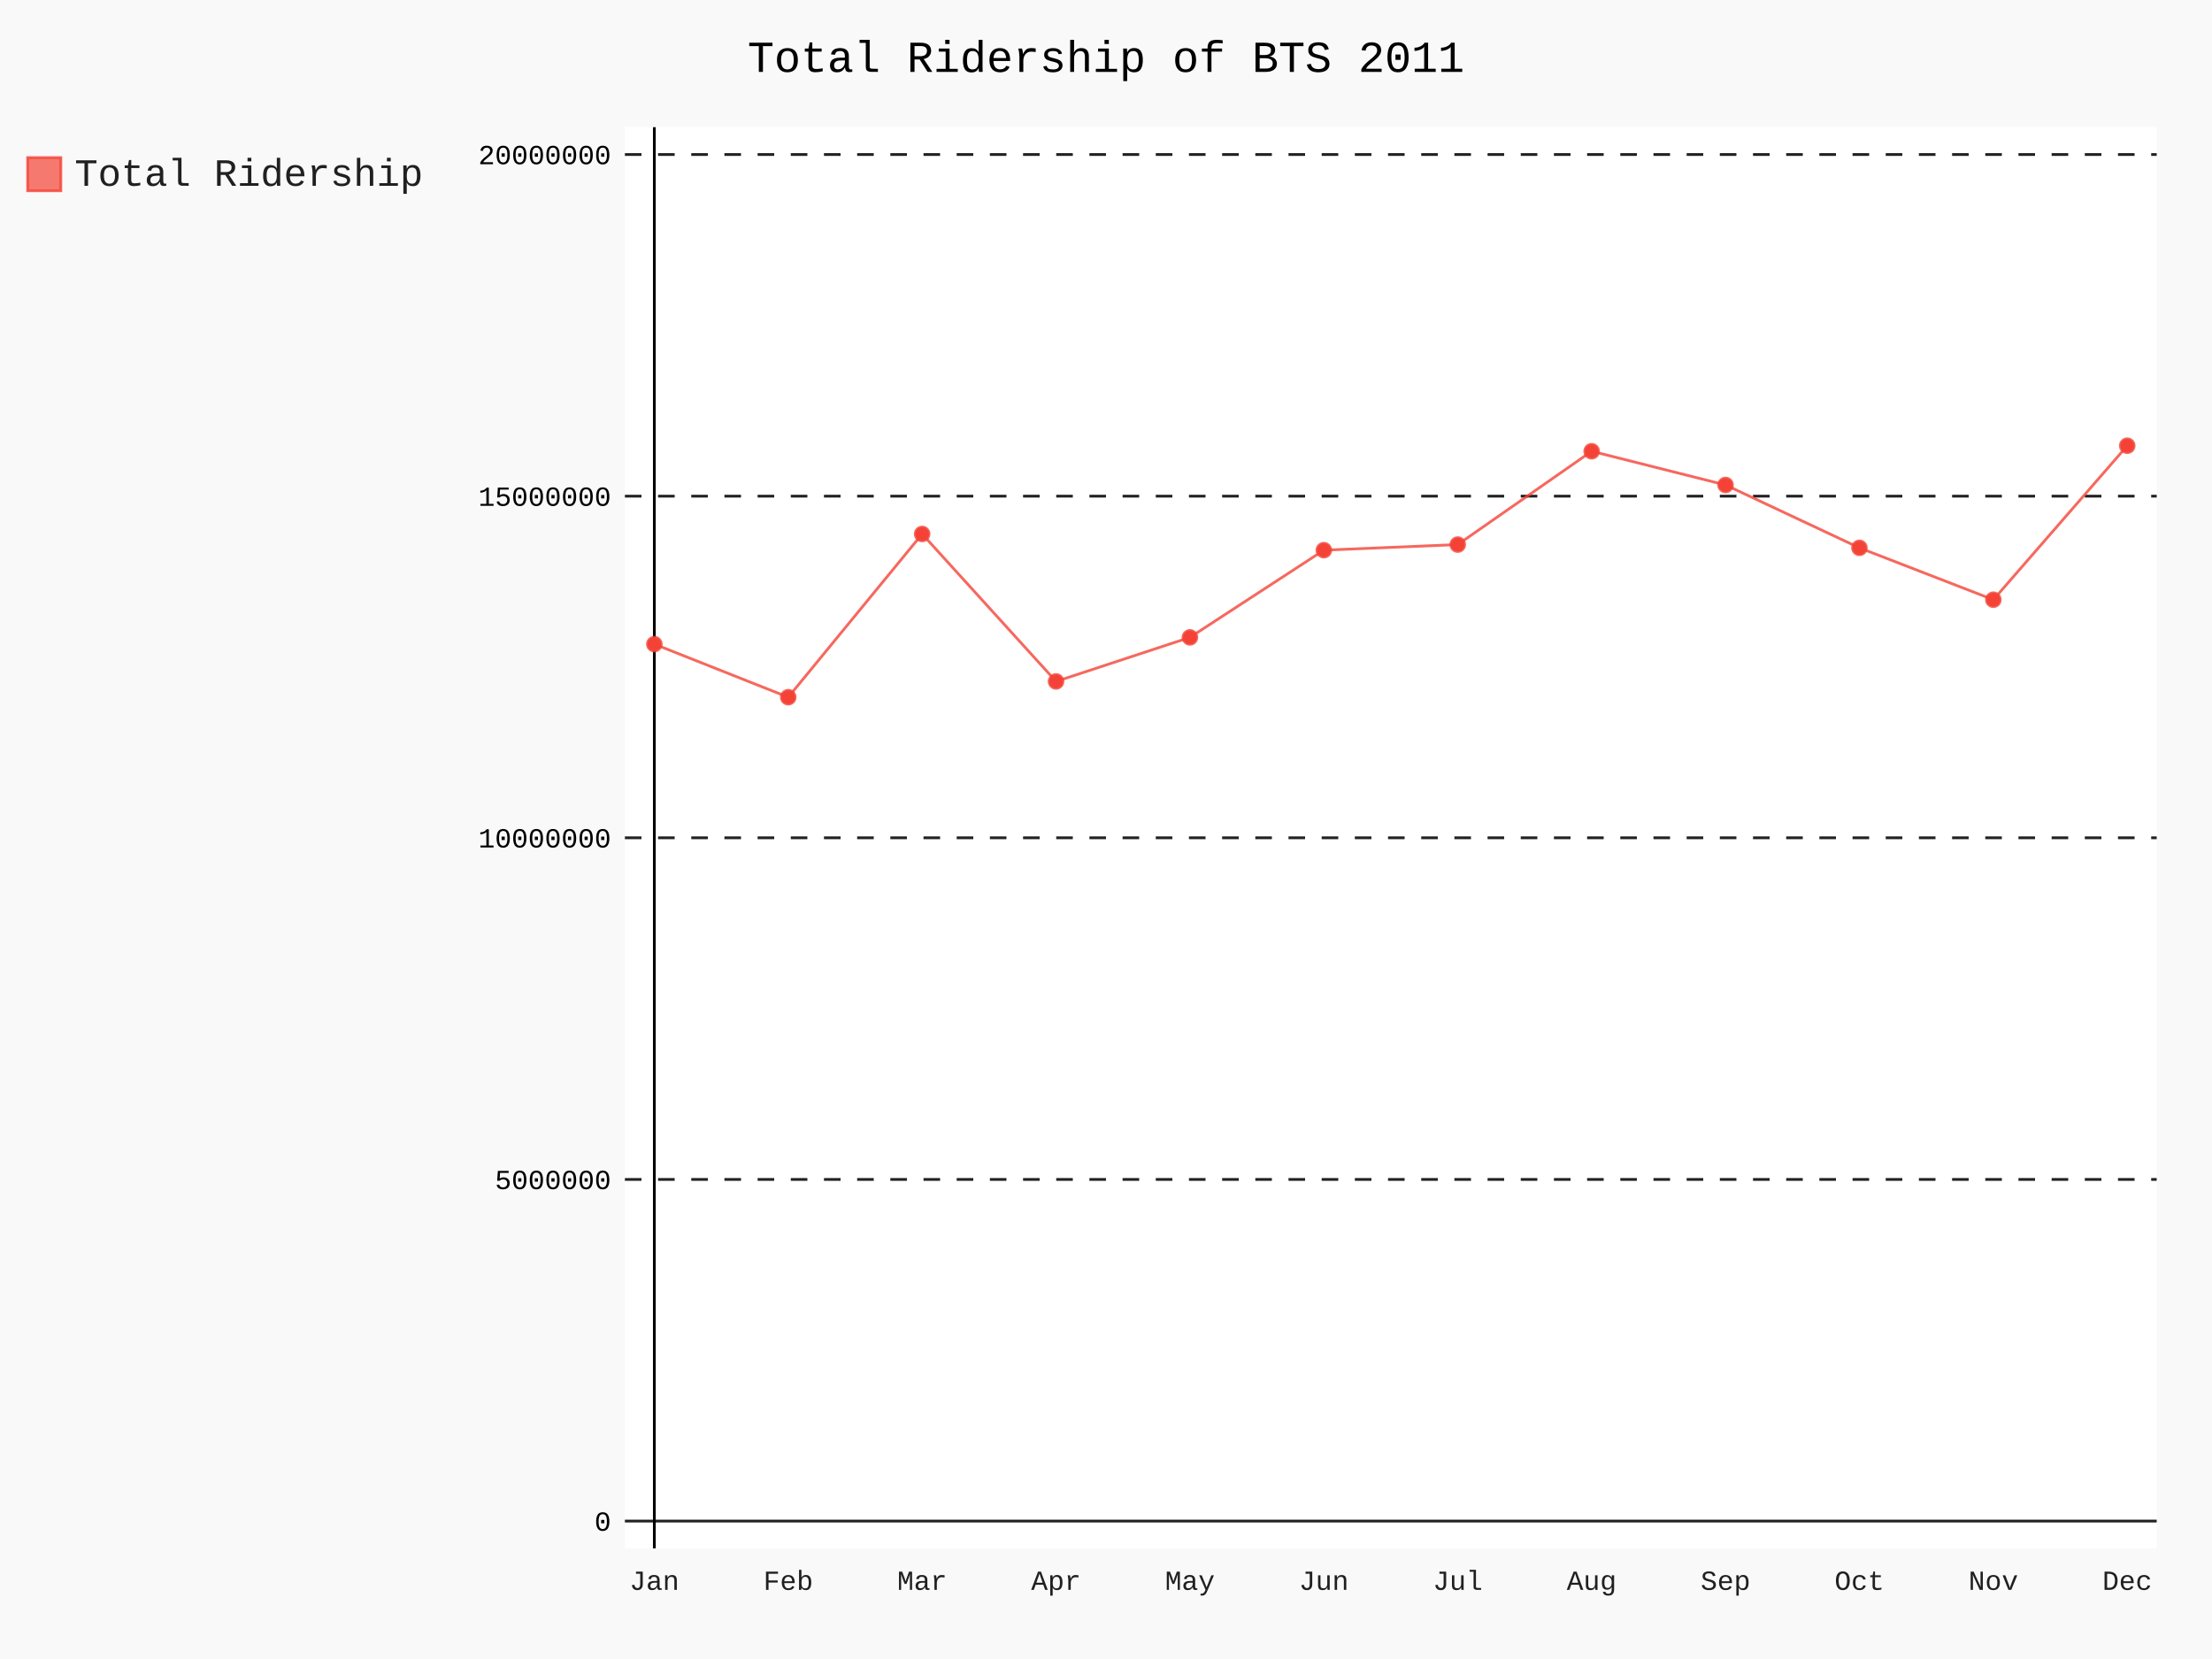
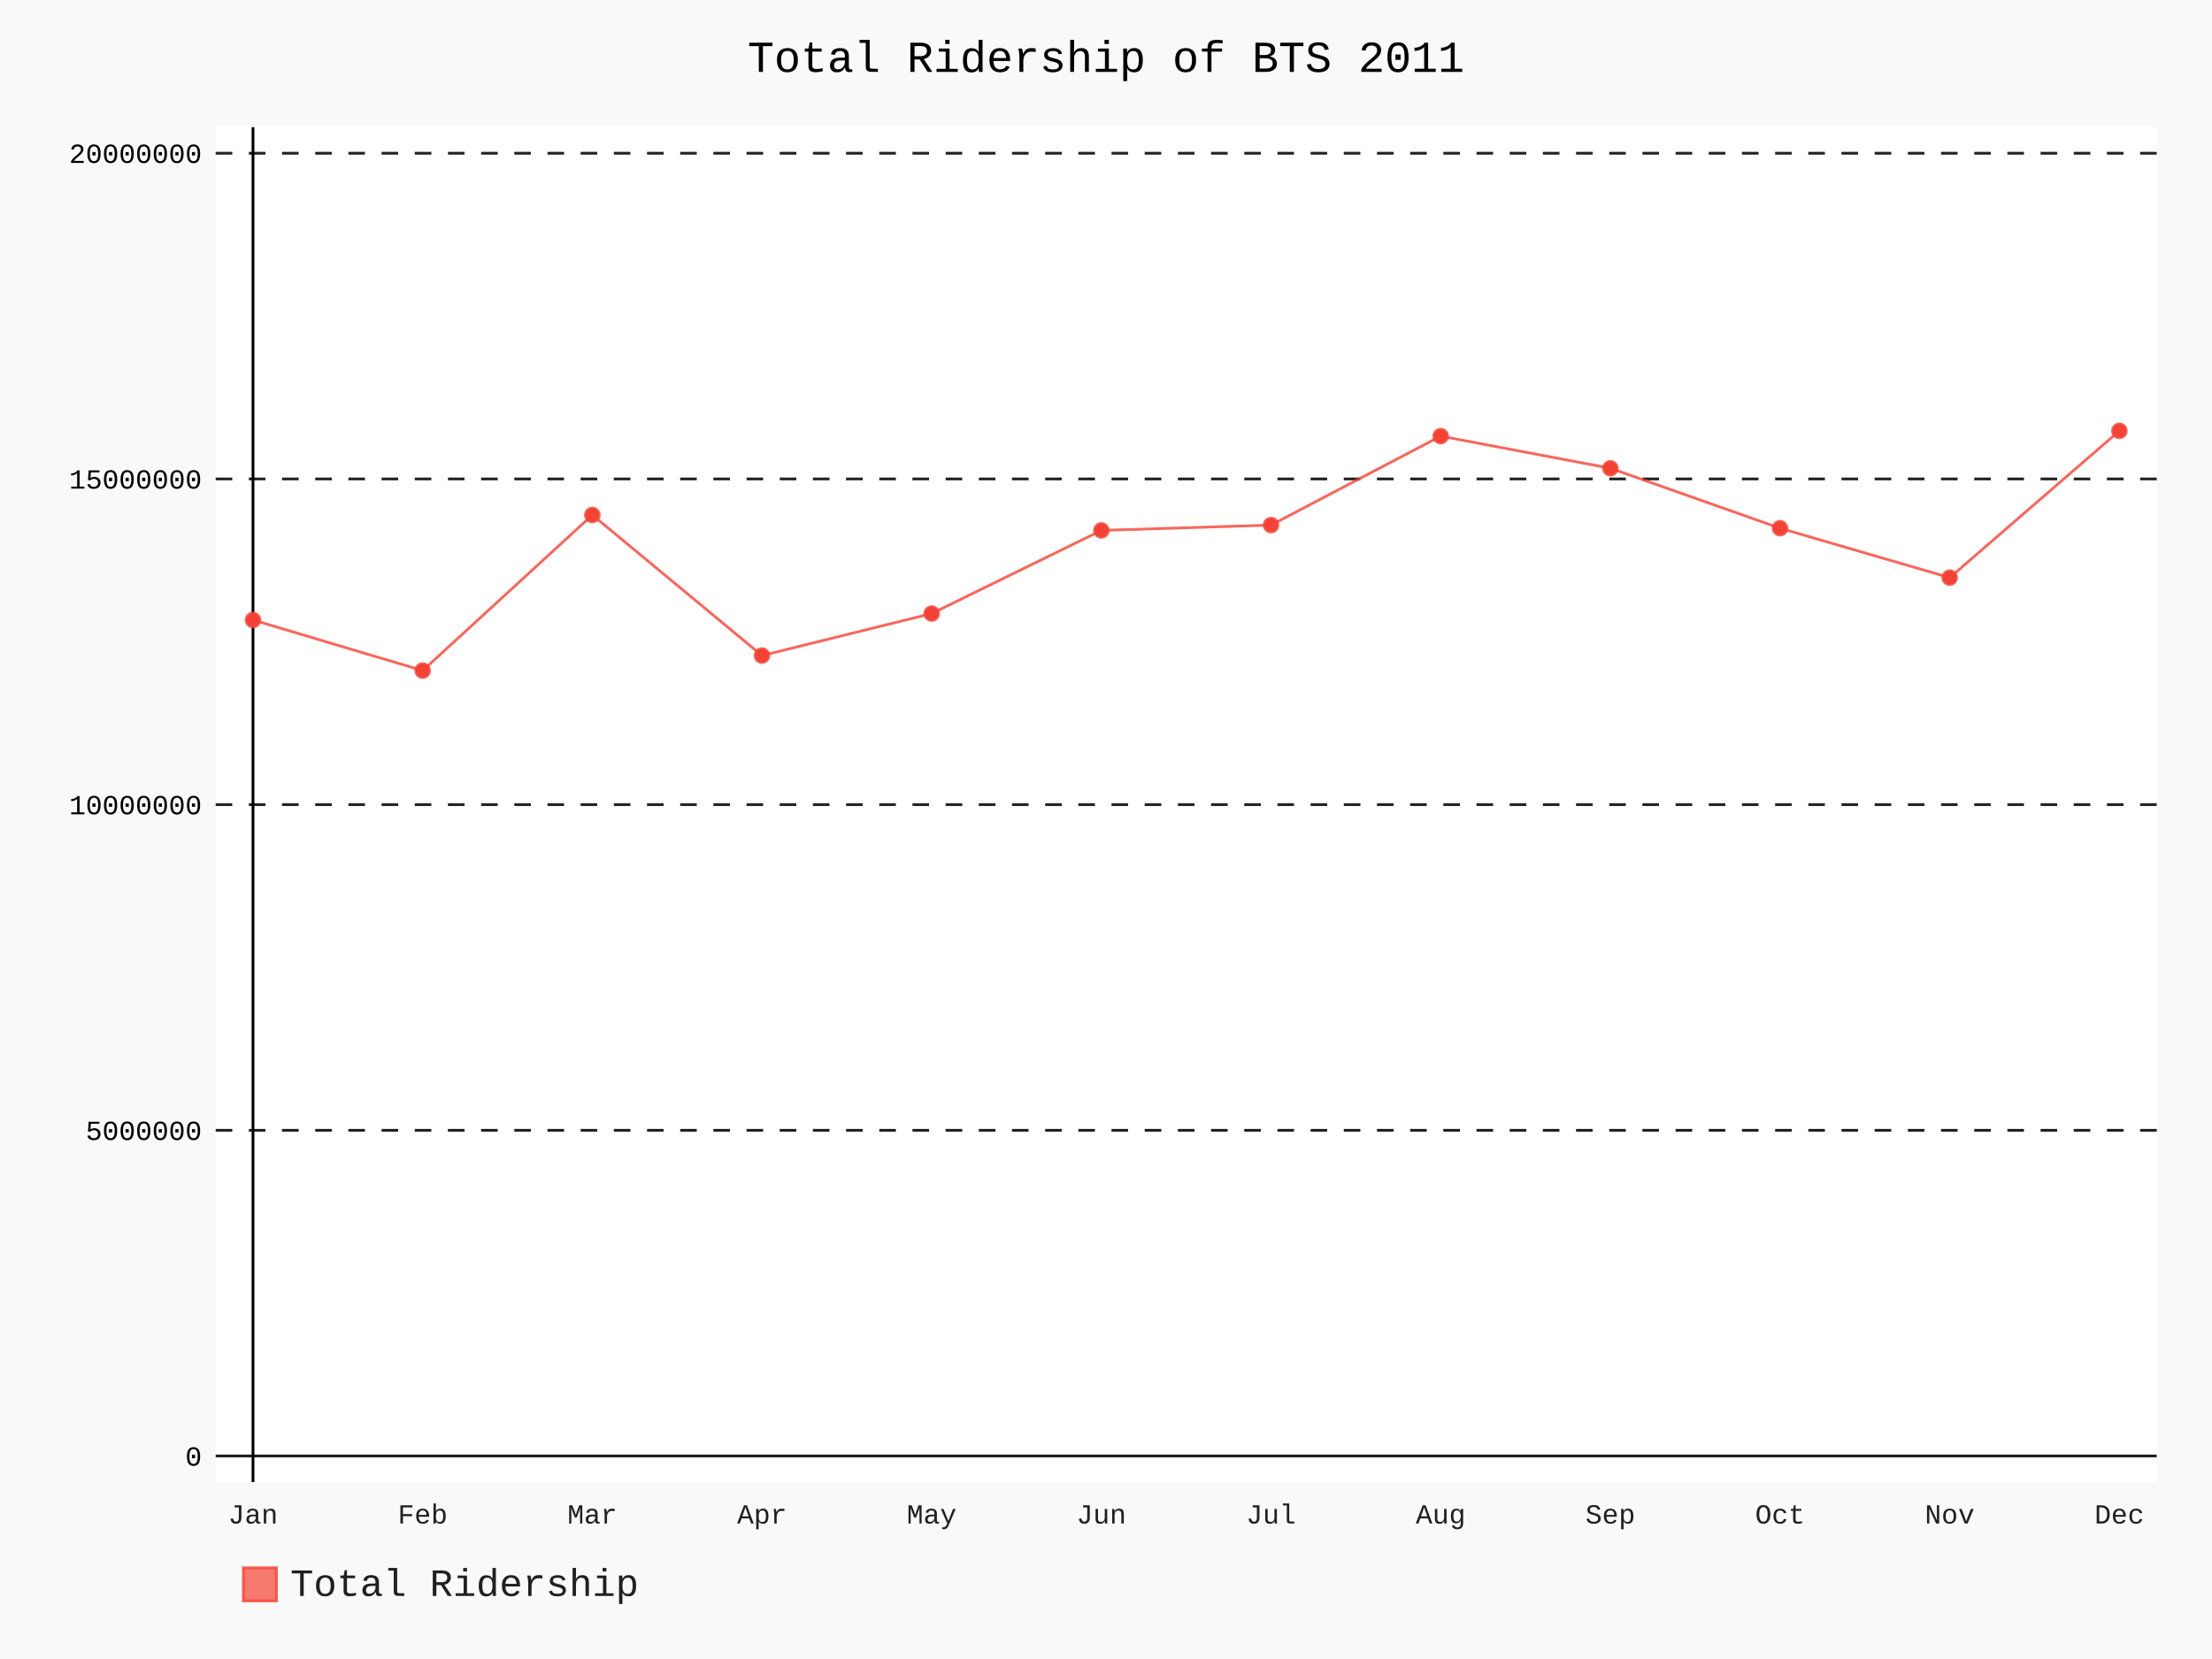
- <svg xmlns="http://www.w3.org/2000/svg" class="pygal-chart" id="chart-24e2f807-90cb-40ec-b059-d52c2bfbec13" viewBox="0 0 800 600">
+ <svg xmlns="http://www.w3.org/2000/svg" class="pygal-chart" id="chart-9b21af1d-087e-4c28-9395-d8fe2daa9795" viewBox="0 0 800 600">
  <defs>
-     <style type="text/css">#chart-24e2f807-90cb-40ec-b059-d52c2bfbec13{-webkit-user-select:none;-webkit-font-smoothing:antialiased;font-family:Consolas,"Liberation Mono",Menlo,Courier,monospace}#chart-24e2f807-90cb-40ec-b059-d52c2bfbec13 .title{font-family:Consolas,"Liberation Mono",Menlo,Courier,monospace;font-size:16px}#chart-24e2f807-90cb-40ec-b059-d52c2bfbec13 .legends .legend text{font-family:Consolas,"Liberation Mono",Menlo,Courier,monospace;font-size:14px}#chart-24e2f807-90cb-40ec-b059-d52c2bfbec13 .axis text{font-family:Consolas,"Liberation Mono",Menlo,Courier,monospace;font-size:10px}#chart-24e2f807-90cb-40ec-b059-d52c2bfbec13 .axis text.major{font-family:Consolas,"Liberation Mono",Menlo,Courier,monospace;font-size:10px}#chart-24e2f807-90cb-40ec-b059-d52c2bfbec13 .text-overlay text.value{font-family:Consolas,"Liberation Mono",Menlo,Courier,monospace;font-size:16px}#chart-24e2f807-90cb-40ec-b059-d52c2bfbec13 .text-overlay text.label{font-family:Consolas,"Liberation Mono",Menlo,Courier,monospace;font-size:10px}#chart-24e2f807-90cb-40ec-b059-d52c2bfbec13 .tooltip{font-family:Consolas,"Liberation Mono",Menlo,Courier,monospace;font-size:14px}#chart-24e2f807-90cb-40ec-b059-d52c2bfbec13 text.no_data{font-family:Consolas,"Liberation Mono",Menlo,Courier,monospace;font-size:64px}
- #chart-24e2f807-90cb-40ec-b059-d52c2bfbec13{background-color:rgba(249,249,249,1)}#chart-24e2f807-90cb-40ec-b059-d52c2bfbec13 path,#chart-24e2f807-90cb-40ec-b059-d52c2bfbec13 line,#chart-24e2f807-90cb-40ec-b059-d52c2bfbec13 rect,#chart-24e2f807-90cb-40ec-b059-d52c2bfbec13 circle{-webkit-transition:150ms;-moz-transition:150ms;transition:150ms}#chart-24e2f807-90cb-40ec-b059-d52c2bfbec13 .graph &gt; .background{fill:rgba(249,249,249,1)}#chart-24e2f807-90cb-40ec-b059-d52c2bfbec13 .plot &gt; .background{fill:rgba(255,255,255,1)}#chart-24e2f807-90cb-40ec-b059-d52c2bfbec13 .graph{fill:rgba(0,0,0,.87)}#chart-24e2f807-90cb-40ec-b059-d52c2bfbec13 text.no_data{fill:rgba(0,0,0,1)}#chart-24e2f807-90cb-40ec-b059-d52c2bfbec13 .title{fill:rgba(0,0,0,1)}#chart-24e2f807-90cb-40ec-b059-d52c2bfbec13 .legends .legend text{fill:rgba(0,0,0,.87)}#chart-24e2f807-90cb-40ec-b059-d52c2bfbec13 .legends .legend:hover text{fill:rgba(0,0,0,1)}#chart-24e2f807-90cb-40ec-b059-d52c2bfbec13 .axis .line{stroke:rgba(0,0,0,1)}#chart-24e2f807-90cb-40ec-b059-d52c2bfbec13 .axis .guide.line{stroke:rgba(0,0,0,.54)}#chart-24e2f807-90cb-40ec-b059-d52c2bfbec13 .axis .major.line{stroke:rgba(0,0,0,.87)}#chart-24e2f807-90cb-40ec-b059-d52c2bfbec13 .axis text.major{fill:rgba(0,0,0,1)}#chart-24e2f807-90cb-40ec-b059-d52c2bfbec13 .axis.y .guides:hover .guide.line,#chart-24e2f807-90cb-40ec-b059-d52c2bfbec13 .line-graph .axis.x .guides:hover .guide.line,#chart-24e2f807-90cb-40ec-b059-d52c2bfbec13 .stackedline-graph .axis.x .guides:hover .guide.line,#chart-24e2f807-90cb-40ec-b059-d52c2bfbec13 .xy-graph .axis.x .guides:hover .guide.line{stroke:rgba(0,0,0,1)}#chart-24e2f807-90cb-40ec-b059-d52c2bfbec13 .axis .guides:hover text{fill:rgba(0,0,0,1)}#chart-24e2f807-90cb-40ec-b059-d52c2bfbec13 .reactive{fill-opacity:.7;stroke-opacity:.8}#chart-24e2f807-90cb-40ec-b059-d52c2bfbec13 .ci{stroke:rgba(0,0,0,.87)}#chart-24e2f807-90cb-40ec-b059-d52c2bfbec13 .reactive.active,#chart-24e2f807-90cb-40ec-b059-d52c2bfbec13 .active .reactive{fill-opacity:.8;stroke-opacity:.9;stroke-width:4}#chart-24e2f807-90cb-40ec-b059-d52c2bfbec13 .ci .reactive.active{stroke-width:1.5}#chart-24e2f807-90cb-40ec-b059-d52c2bfbec13 .series text{fill:rgba(0,0,0,1)}#chart-24e2f807-90cb-40ec-b059-d52c2bfbec13 .tooltip rect{fill:rgba(255,255,255,1);stroke:rgba(0,0,0,1);-webkit-transition:opacity 150ms;-moz-transition:opacity 150ms;transition:opacity 150ms}#chart-24e2f807-90cb-40ec-b059-d52c2bfbec13 .tooltip .label{fill:rgba(0,0,0,.87)}#chart-24e2f807-90cb-40ec-b059-d52c2bfbec13 .tooltip .label{fill:rgba(0,0,0,.87)}#chart-24e2f807-90cb-40ec-b059-d52c2bfbec13 .tooltip .legend{font-size:.8em;fill:rgba(0,0,0,.54)}#chart-24e2f807-90cb-40ec-b059-d52c2bfbec13 .tooltip .x_label{font-size:.6em;fill:rgba(0,0,0,1)}#chart-24e2f807-90cb-40ec-b059-d52c2bfbec13 .tooltip .xlink{font-size:.5em;text-decoration:underline}#chart-24e2f807-90cb-40ec-b059-d52c2bfbec13 .tooltip .value{font-size:1.5em}#chart-24e2f807-90cb-40ec-b059-d52c2bfbec13 .bound{font-size:.5em}#chart-24e2f807-90cb-40ec-b059-d52c2bfbec13 .max-value{font-size:.75em;fill:rgba(0,0,0,.54)}#chart-24e2f807-90cb-40ec-b059-d52c2bfbec13 .map-element{fill:rgba(255,255,255,1);stroke:rgba(0,0,0,.54) !important}#chart-24e2f807-90cb-40ec-b059-d52c2bfbec13 .map-element .reactive{fill-opacity:inherit;stroke-opacity:inherit}#chart-24e2f807-90cb-40ec-b059-d52c2bfbec13 .color-0,#chart-24e2f807-90cb-40ec-b059-d52c2bfbec13 .color-0 a:visited{stroke:#F44336;fill:#F44336}#chart-24e2f807-90cb-40ec-b059-d52c2bfbec13 .text-overlay .color-0 text{fill:black}
- #chart-24e2f807-90cb-40ec-b059-d52c2bfbec13 text.no_data{text-anchor:middle}#chart-24e2f807-90cb-40ec-b059-d52c2bfbec13 .guide.line{fill:none}#chart-24e2f807-90cb-40ec-b059-d52c2bfbec13 .centered{text-anchor:middle}#chart-24e2f807-90cb-40ec-b059-d52c2bfbec13 .title{text-anchor:middle}#chart-24e2f807-90cb-40ec-b059-d52c2bfbec13 .legends .legend text{fill-opacity:1}#chart-24e2f807-90cb-40ec-b059-d52c2bfbec13 .axis.x text{text-anchor:middle}#chart-24e2f807-90cb-40ec-b059-d52c2bfbec13 .axis.x:not(.web) text[transform]{text-anchor:start}#chart-24e2f807-90cb-40ec-b059-d52c2bfbec13 .axis.x:not(.web) text[transform].backwards{text-anchor:end}#chart-24e2f807-90cb-40ec-b059-d52c2bfbec13 .axis.y text{text-anchor:end}#chart-24e2f807-90cb-40ec-b059-d52c2bfbec13 .axis.y text[transform].backwards{text-anchor:start}#chart-24e2f807-90cb-40ec-b059-d52c2bfbec13 .axis.y2 text{text-anchor:start}#chart-24e2f807-90cb-40ec-b059-d52c2bfbec13 .axis.y2 text[transform].backwards{text-anchor:end}#chart-24e2f807-90cb-40ec-b059-d52c2bfbec13 .axis .guide.line{stroke-dasharray:4,4}#chart-24e2f807-90cb-40ec-b059-d52c2bfbec13 .axis .major.guide.line{stroke-dasharray:6,6}#chart-24e2f807-90cb-40ec-b059-d52c2bfbec13 .horizontal .axis.y .guide.line,#chart-24e2f807-90cb-40ec-b059-d52c2bfbec13 .horizontal .axis.y2 .guide.line,#chart-24e2f807-90cb-40ec-b059-d52c2bfbec13 .vertical .axis.x .guide.line{opacity:0}#chart-24e2f807-90cb-40ec-b059-d52c2bfbec13 .horizontal .axis.always_show .guide.line,#chart-24e2f807-90cb-40ec-b059-d52c2bfbec13 .vertical .axis.always_show .guide.line{opacity:1 !important}#chart-24e2f807-90cb-40ec-b059-d52c2bfbec13 .axis.y .guides:hover .guide.line,#chart-24e2f807-90cb-40ec-b059-d52c2bfbec13 .axis.y2 .guides:hover .guide.line,#chart-24e2f807-90cb-40ec-b059-d52c2bfbec13 .axis.x .guides:hover .guide.line{opacity:1}#chart-24e2f807-90cb-40ec-b059-d52c2bfbec13 .axis .guides:hover text{opacity:1}#chart-24e2f807-90cb-40ec-b059-d52c2bfbec13 .nofill{fill:none}#chart-24e2f807-90cb-40ec-b059-d52c2bfbec13 .subtle-fill{fill-opacity:.2}#chart-24e2f807-90cb-40ec-b059-d52c2bfbec13 .dot{stroke-width:1px;fill-opacity:1}#chart-24e2f807-90cb-40ec-b059-d52c2bfbec13 .dot.active{stroke-width:5px}#chart-24e2f807-90cb-40ec-b059-d52c2bfbec13 .dot.negative{fill:transparent}#chart-24e2f807-90cb-40ec-b059-d52c2bfbec13 text,#chart-24e2f807-90cb-40ec-b059-d52c2bfbec13 tspan{stroke:none !important}#chart-24e2f807-90cb-40ec-b059-d52c2bfbec13 .series text.active{opacity:1}#chart-24e2f807-90cb-40ec-b059-d52c2bfbec13 .tooltip rect{fill-opacity:.95;stroke-width:.5}#chart-24e2f807-90cb-40ec-b059-d52c2bfbec13 .tooltip text{fill-opacity:1}#chart-24e2f807-90cb-40ec-b059-d52c2bfbec13 .showable{visibility:hidden}#chart-24e2f807-90cb-40ec-b059-d52c2bfbec13 .showable.shown{visibility:visible}#chart-24e2f807-90cb-40ec-b059-d52c2bfbec13 .gauge-background{fill:rgba(229,229,229,1);stroke:none}#chart-24e2f807-90cb-40ec-b059-d52c2bfbec13 .bg-lines{stroke:rgba(249,249,249,1);stroke-width:2px}</style>
+     <style type="text/css">#chart-9b21af1d-087e-4c28-9395-d8fe2daa9795{-webkit-user-select:none;-webkit-font-smoothing:antialiased;font-family:Consolas,"Liberation Mono",Menlo,Courier,monospace}#chart-9b21af1d-087e-4c28-9395-d8fe2daa9795 .title{font-family:Consolas,"Liberation Mono",Menlo,Courier,monospace;font-size:16px}#chart-9b21af1d-087e-4c28-9395-d8fe2daa9795 .legends .legend text{font-family:Consolas,"Liberation Mono",Menlo,Courier,monospace;font-size:14px}#chart-9b21af1d-087e-4c28-9395-d8fe2daa9795 .axis text{font-family:Consolas,"Liberation Mono",Menlo,Courier,monospace;font-size:10px}#chart-9b21af1d-087e-4c28-9395-d8fe2daa9795 .axis text.major{font-family:Consolas,"Liberation Mono",Menlo,Courier,monospace;font-size:10px}#chart-9b21af1d-087e-4c28-9395-d8fe2daa9795 .text-overlay text.value{font-family:Consolas,"Liberation Mono",Menlo,Courier,monospace;font-size:16px}#chart-9b21af1d-087e-4c28-9395-d8fe2daa9795 .text-overlay text.label{font-family:Consolas,"Liberation Mono",Menlo,Courier,monospace;font-size:10px}#chart-9b21af1d-087e-4c28-9395-d8fe2daa9795 .tooltip{font-family:Consolas,"Liberation Mono",Menlo,Courier,monospace;font-size:14px}#chart-9b21af1d-087e-4c28-9395-d8fe2daa9795 text.no_data{font-family:Consolas,"Liberation Mono",Menlo,Courier,monospace;font-size:64px}
+ #chart-9b21af1d-087e-4c28-9395-d8fe2daa9795{background-color:rgba(249,249,249,1)}#chart-9b21af1d-087e-4c28-9395-d8fe2daa9795 path,#chart-9b21af1d-087e-4c28-9395-d8fe2daa9795 line,#chart-9b21af1d-087e-4c28-9395-d8fe2daa9795 rect,#chart-9b21af1d-087e-4c28-9395-d8fe2daa9795 circle{-webkit-transition:150ms;-moz-transition:150ms;transition:150ms}#chart-9b21af1d-087e-4c28-9395-d8fe2daa9795 .graph &gt; .background{fill:rgba(249,249,249,1)}#chart-9b21af1d-087e-4c28-9395-d8fe2daa9795 .plot &gt; .background{fill:rgba(255,255,255,1)}#chart-9b21af1d-087e-4c28-9395-d8fe2daa9795 .graph{fill:rgba(0,0,0,.87)}#chart-9b21af1d-087e-4c28-9395-d8fe2daa9795 text.no_data{fill:rgba(0,0,0,1)}#chart-9b21af1d-087e-4c28-9395-d8fe2daa9795 .title{fill:rgba(0,0,0,1)}#chart-9b21af1d-087e-4c28-9395-d8fe2daa9795 .legends .legend text{fill:rgba(0,0,0,.87)}#chart-9b21af1d-087e-4c28-9395-d8fe2daa9795 .legends .legend:hover text{fill:rgba(0,0,0,1)}#chart-9b21af1d-087e-4c28-9395-d8fe2daa9795 .axis .line{stroke:rgba(0,0,0,1)}#chart-9b21af1d-087e-4c28-9395-d8fe2daa9795 .axis .guide.line{stroke:rgba(0,0,0,.54)}#chart-9b21af1d-087e-4c28-9395-d8fe2daa9795 .axis .major.line{stroke:rgba(0,0,0,.87)}#chart-9b21af1d-087e-4c28-9395-d8fe2daa9795 .axis text.major{fill:rgba(0,0,0,1)}#chart-9b21af1d-087e-4c28-9395-d8fe2daa9795 .axis.y .guides:hover .guide.line,#chart-9b21af1d-087e-4c28-9395-d8fe2daa9795 .line-graph .axis.x .guides:hover .guide.line,#chart-9b21af1d-087e-4c28-9395-d8fe2daa9795 .stackedline-graph .axis.x .guides:hover .guide.line,#chart-9b21af1d-087e-4c28-9395-d8fe2daa9795 .xy-graph .axis.x .guides:hover .guide.line{stroke:rgba(0,0,0,1)}#chart-9b21af1d-087e-4c28-9395-d8fe2daa9795 .axis .guides:hover text{fill:rgba(0,0,0,1)}#chart-9b21af1d-087e-4c28-9395-d8fe2daa9795 .reactive{fill-opacity:.7;stroke-opacity:.8}#chart-9b21af1d-087e-4c28-9395-d8fe2daa9795 .ci{stroke:rgba(0,0,0,.87)}#chart-9b21af1d-087e-4c28-9395-d8fe2daa9795 .reactive.active,#chart-9b21af1d-087e-4c28-9395-d8fe2daa9795 .active .reactive{fill-opacity:.8;stroke-opacity:.9;stroke-width:4}#chart-9b21af1d-087e-4c28-9395-d8fe2daa9795 .ci .reactive.active{stroke-width:1.5}#chart-9b21af1d-087e-4c28-9395-d8fe2daa9795 .series text{fill:rgba(0,0,0,1)}#chart-9b21af1d-087e-4c28-9395-d8fe2daa9795 .tooltip rect{fill:rgba(255,255,255,1);stroke:rgba(0,0,0,1);-webkit-transition:opacity 150ms;-moz-transition:opacity 150ms;transition:opacity 150ms}#chart-9b21af1d-087e-4c28-9395-d8fe2daa9795 .tooltip .label{fill:rgba(0,0,0,.87)}#chart-9b21af1d-087e-4c28-9395-d8fe2daa9795 .tooltip .label{fill:rgba(0,0,0,.87)}#chart-9b21af1d-087e-4c28-9395-d8fe2daa9795 .tooltip .legend{font-size:.8em;fill:rgba(0,0,0,.54)}#chart-9b21af1d-087e-4c28-9395-d8fe2daa9795 .tooltip .x_label{font-size:.6em;fill:rgba(0,0,0,1)}#chart-9b21af1d-087e-4c28-9395-d8fe2daa9795 .tooltip .xlink{font-size:.5em;text-decoration:underline}#chart-9b21af1d-087e-4c28-9395-d8fe2daa9795 .tooltip .value{font-size:1.5em}#chart-9b21af1d-087e-4c28-9395-d8fe2daa9795 .bound{font-size:.5em}#chart-9b21af1d-087e-4c28-9395-d8fe2daa9795 .max-value{font-size:.75em;fill:rgba(0,0,0,.54)}#chart-9b21af1d-087e-4c28-9395-d8fe2daa9795 .map-element{fill:rgba(255,255,255,1);stroke:rgba(0,0,0,.54) !important}#chart-9b21af1d-087e-4c28-9395-d8fe2daa9795 .map-element .reactive{fill-opacity:inherit;stroke-opacity:inherit}#chart-9b21af1d-087e-4c28-9395-d8fe2daa9795 .color-0,#chart-9b21af1d-087e-4c28-9395-d8fe2daa9795 .color-0 a:visited{stroke:#F44336;fill:#F44336}#chart-9b21af1d-087e-4c28-9395-d8fe2daa9795 .text-overlay .color-0 text{fill:black}
+ #chart-9b21af1d-087e-4c28-9395-d8fe2daa9795 text.no_data{text-anchor:middle}#chart-9b21af1d-087e-4c28-9395-d8fe2daa9795 .guide.line{fill:none}#chart-9b21af1d-087e-4c28-9395-d8fe2daa9795 .centered{text-anchor:middle}#chart-9b21af1d-087e-4c28-9395-d8fe2daa9795 .title{text-anchor:middle}#chart-9b21af1d-087e-4c28-9395-d8fe2daa9795 .legends .legend text{fill-opacity:1}#chart-9b21af1d-087e-4c28-9395-d8fe2daa9795 .axis.x text{text-anchor:middle}#chart-9b21af1d-087e-4c28-9395-d8fe2daa9795 .axis.x:not(.web) text[transform]{text-anchor:start}#chart-9b21af1d-087e-4c28-9395-d8fe2daa9795 .axis.x:not(.web) text[transform].backwards{text-anchor:end}#chart-9b21af1d-087e-4c28-9395-d8fe2daa9795 .axis.y text{text-anchor:end}#chart-9b21af1d-087e-4c28-9395-d8fe2daa9795 .axis.y text[transform].backwards{text-anchor:start}#chart-9b21af1d-087e-4c28-9395-d8fe2daa9795 .axis.y2 text{text-anchor:start}#chart-9b21af1d-087e-4c28-9395-d8fe2daa9795 .axis.y2 text[transform].backwards{text-anchor:end}#chart-9b21af1d-087e-4c28-9395-d8fe2daa9795 .axis .guide.line{stroke-dasharray:4,4}#chart-9b21af1d-087e-4c28-9395-d8fe2daa9795 .axis .major.guide.line{stroke-dasharray:6,6}#chart-9b21af1d-087e-4c28-9395-d8fe2daa9795 .horizontal .axis.y .guide.line,#chart-9b21af1d-087e-4c28-9395-d8fe2daa9795 .horizontal .axis.y2 .guide.line,#chart-9b21af1d-087e-4c28-9395-d8fe2daa9795 .vertical .axis.x .guide.line{opacity:0}#chart-9b21af1d-087e-4c28-9395-d8fe2daa9795 .horizontal .axis.always_show .guide.line,#chart-9b21af1d-087e-4c28-9395-d8fe2daa9795 .vertical .axis.always_show .guide.line{opacity:1 !important}#chart-9b21af1d-087e-4c28-9395-d8fe2daa9795 .axis.y .guides:hover .guide.line,#chart-9b21af1d-087e-4c28-9395-d8fe2daa9795 .axis.y2 .guides:hover .guide.line,#chart-9b21af1d-087e-4c28-9395-d8fe2daa9795 .axis.x .guides:hover .guide.line{opacity:1}#chart-9b21af1d-087e-4c28-9395-d8fe2daa9795 .axis .guides:hover text{opacity:1}#chart-9b21af1d-087e-4c28-9395-d8fe2daa9795 .nofill{fill:none}#chart-9b21af1d-087e-4c28-9395-d8fe2daa9795 .subtle-fill{fill-opacity:.2}#chart-9b21af1d-087e-4c28-9395-d8fe2daa9795 .dot{stroke-width:1px;fill-opacity:1}#chart-9b21af1d-087e-4c28-9395-d8fe2daa9795 .dot.active{stroke-width:5px}#chart-9b21af1d-087e-4c28-9395-d8fe2daa9795 .dot.negative{fill:transparent}#chart-9b21af1d-087e-4c28-9395-d8fe2daa9795 text,#chart-9b21af1d-087e-4c28-9395-d8fe2daa9795 tspan{stroke:none !important}#chart-9b21af1d-087e-4c28-9395-d8fe2daa9795 .series text.active{opacity:1}#chart-9b21af1d-087e-4c28-9395-d8fe2daa9795 .tooltip rect{fill-opacity:.95;stroke-width:.5}#chart-9b21af1d-087e-4c28-9395-d8fe2daa9795 .tooltip text{fill-opacity:1}#chart-9b21af1d-087e-4c28-9395-d8fe2daa9795 .showable{visibility:hidden}#chart-9b21af1d-087e-4c28-9395-d8fe2daa9795 .showable.shown{visibility:visible}#chart-9b21af1d-087e-4c28-9395-d8fe2daa9795 .gauge-background{fill:rgba(229,229,229,1);stroke:none}#chart-9b21af1d-087e-4c28-9395-d8fe2daa9795 .bg-lines{stroke:rgba(249,249,249,1);stroke-width:2px}</style>
  </defs>
  <g class="graph line-graph vertical">
    <rect class="background" height="600" width="800" x="0" y="0" />
-     <g class="plot" transform="translate(226, 46)">
-       <rect class="background" height="514" width="554.0" x="0" y="0" />
+     <g class="plot" transform="translate(78, 46)">
+       <rect class="background" height="490.0" width="702.0" x="0" y="0" />
      <g class="axis y always_show">
        <g class="guides">
-           <path class="axis major line" d="M0 504.115 h554" />
-           <text class="major" x="-5" y="507.615">0</text>
+           <path class="axis major line" d="M0 480.577 h702" />
+           <text class="major" x="-5" y="484.077">0</text>
        </g>
        <g class="guides">
-           <path class="major guide line" d="M0 380.558 h554" />
-           <text class="major" x="-5" y="384.058">5000000</text>
+           <path class="major guide line" d="M0 362.788 h702" />
+           <text class="major" x="-5" y="366.288">5000000</text>
        </g>
        <g class="guides">
-           <path class="major guide line" d="M0 257 h554" />
-           <text class="major" x="-5" y="260.5">10000000</text>
+           <path class="major guide line" d="M0 245 h702" />
+           <text class="major" x="-5" y="248.5">10000000</text>
        </g>
        <g class="guides">
-           <path class="major guide line" d="M0 133.442 h554" />
-           <text class="major" x="-5" y="136.942">15000000</text>
+           <path class="major guide line" d="M0 127.212 h702" />
+           <text class="major" x="-5" y="130.712">15000000</text>
        </g>
        <g class="guides">
-           <path class="major guide line" d="M0 9.885 h554" />
-           <text class="major" x="-5" y="13.385">20000000</text>
+           <path class="major guide line" d="M0 9.423 h702" />
+           <text class="major" x="-5" y="12.923">20000000</text>
        </g>
      </g>
      <g class="axis x">
        <g class="guides">
-           <path class="line" d="M10.654 0 v514" />
-           <text class="" x="10.654" y="529.0">Jan</text>
+           <path class="line" d="M13.5 0 v490" />
+           <text class="" x="13.5" y="505.0">Jan</text>
        </g>
        <g class="guides">
-           <path class="guide line" d="M59.08 0 v514" />
-           <text class="" x="59.08" y="529.0">Feb</text>
+           <path class="guide line" d="M74.864 0 v490" />
+           <text class="" x="74.864" y="505.0">Feb</text>
        </g>
        <g class="guides">
-           <path class="guide line" d="M107.507 0 v514" />
-           <text class="" x="107.507" y="529.0">Mar</text>
+           <path class="guide line" d="M136.227 0 v490" />
+           <text class="" x="136.227" y="505.0">Mar</text>
        </g>
        <g class="guides">
-           <path class="guide line" d="M155.934 0 v514" />
-           <text class="" x="155.934" y="529.0">Apr</text>
+           <path class="guide line" d="M197.591 0 v490" />
+           <text class="" x="197.591" y="505.0">Apr</text>
        </g>
        <g class="guides">
-           <path class="guide line" d="M204.36 0 v514" />
-           <text class="" x="204.36" y="529.0">May</text>
+           <path class="guide line" d="M258.955 0 v490" />
+           <text class="" x="258.955" y="505.0">May</text>
        </g>
        <g class="guides">
-           <path class="guide line" d="M252.787 0 v514" />
-           <text class="" x="252.787" y="529.0">Jun</text>
+           <path class="guide line" d="M320.318 0 v490" />
+           <text class="" x="320.318" y="505.0">Jun</text>
        </g>
        <g class="guides">
-           <path class="guide line" d="M301.213 0 v514" />
-           <text class="" x="301.213" y="529.0">Jul</text>
+           <path class="guide line" d="M381.682 0 v490" />
+           <text class="" x="381.682" y="505.0">Jul</text>
        </g>
        <g class="guides">
-           <path class="guide line" d="M349.64 0 v514" />
-           <text class="" x="349.64" y="529.0">Aug</text>
+           <path class="guide line" d="M443.045 0 v490" />
+           <text class="" x="443.045" y="505.0">Aug</text>
        </g>
        <g class="guides">
-           <path class="guide line" d="M398.066 0 v514" />
-           <text class="" x="398.066" y="529.0">Sep</text>
+           <path class="guide line" d="M504.409 0 v490" />
+           <text class="" x="504.409" y="505.0">Sep</text>
        </g>
        <g class="guides">
-           <path class="guide line" d="M446.493 0 v514" />
-           <text class="" x="446.493" y="529.0">Oct</text>
+           <path class="guide line" d="M565.773 0 v490" />
+           <text class="" x="565.773" y="505.0">Oct</text>
        </g>
        <g class="guides">
-           <path class="guide line" d="M494.92 0 v514" />
-           <text class="" x="494.92" y="529.0">Nov</text>
+           <path class="guide line" d="M627.136 0 v490" />
+           <text class="" x="627.136" y="505.0">Nov</text>
        </g>
        <g class="guides">
-           <path class="guide line" d="M543.346 0 v514" />
-           <text class="" x="543.346" y="529.0">Dec</text>
+           <path class="guide line" d="M688.5 0 v490" />
+           <text class="" x="688.5" y="505.0">Dec</text>
        </g>
      </g>
      <g class="series serie-0 color-0">
-         <path class="line reactive nofill" d="M10.654 186.961 L59.08 206.154 107.507 147.119 155.934 200.454 204.36 184.514 252.787 152.973 301.213 150.956 349.64 117.198 398.066 129.397 446.493 152.139 494.92 170.896 543.346 115.197" />
+         <path class="line reactive nofill" d="M13.5 178.231 L74.864 196.528 136.227 140.249 197.591 191.094 258.955 175.898 320.318 145.83 381.682 143.908 443.045 111.726 504.409 123.355 565.773 145.035 627.136 162.916 688.5 109.818" />
      </g>
    </g>
    <g class="titles">
      <text class="title plot_title" x="400.0" y="26">Total Ridership of BTS 2011</text>
    </g>
-     <g class="plot overlay" transform="translate(226, 46)">
+     <g class="plot overlay" transform="translate(78, 46)">
      <g class="series serie-0 color-0">
        <g class="dots">
-           <circle class="dot reactive tooltip-trigger" cx="10.654" cy="186.961" r="2.5" />
+           <circle class="dot reactive tooltip-trigger" cx="13.5" cy="178.231" r="2.5" />
        </g>
        <g class="dots">
-           <circle class="dot reactive tooltip-trigger" cx="59.08" cy="206.154" r="2.5" />
+           <circle class="dot reactive tooltip-trigger" cx="74.864" cy="196.528" r="2.5" />
        </g>
        <g class="dots">
-           <circle class="dot reactive tooltip-trigger" cx="107.507" cy="147.119" r="2.5" />
+           <circle class="dot reactive tooltip-trigger" cx="136.227" cy="140.249" r="2.5" />
        </g>
        <g class="dots">
-           <circle class="dot reactive tooltip-trigger" cx="155.934" cy="200.454" r="2.5" />
+           <circle class="dot reactive tooltip-trigger" cx="197.591" cy="191.094" r="2.5" />
        </g>
        <g class="dots">
-           <circle class="dot reactive tooltip-trigger" cx="204.36" cy="184.514" r="2.5" />
+           <circle class="dot reactive tooltip-trigger" cx="258.955" cy="175.898" r="2.5" />
        </g>
        <g class="dots">
-           <circle class="dot reactive tooltip-trigger" cx="252.787" cy="152.973" r="2.5" />
+           <circle class="dot reactive tooltip-trigger" cx="320.318" cy="145.83" r="2.5" />
        </g>
        <g class="dots">
-           <circle class="dot reactive tooltip-trigger" cx="301.213" cy="150.956" r="2.5" />
+           <circle class="dot reactive tooltip-trigger" cx="381.682" cy="143.908" r="2.5" />
        </g>
        <g class="dots">
-           <circle class="dot reactive tooltip-trigger" cx="349.64" cy="117.198" r="2.5" />
+           <circle class="dot reactive tooltip-trigger" cx="443.045" cy="111.726" r="2.5" />
        </g>
        <g class="dots">
-           <circle class="dot reactive tooltip-trigger" cx="398.066" cy="129.397" r="2.5" />
+           <circle class="dot reactive tooltip-trigger" cx="504.409" cy="123.355" r="2.5" />
        </g>
        <g class="dots">
-           <circle class="dot reactive tooltip-trigger" cx="446.493" cy="152.139" r="2.5" />
+           <circle class="dot reactive tooltip-trigger" cx="565.773" cy="145.035" r="2.5" />
        </g>
        <g class="dots">
-           <circle class="dot reactive tooltip-trigger" cx="494.92" cy="170.896" r="2.5" />
+           <circle class="dot reactive tooltip-trigger" cx="627.136" cy="162.916" r="2.5" />
        </g>
        <g class="dots">
-           <circle class="dot reactive tooltip-trigger" cx="543.346" cy="115.197" r="2.5" />
+           <circle class="dot reactive tooltip-trigger" cx="688.5" cy="109.818" r="2.5" />
        </g>
      </g>
    </g>
-     <g class="plot text-overlay" transform="translate(226, 46)">
+     <g class="plot text-overlay" transform="translate(78, 46)">
      <g class="series serie-0 color-0" />
    </g>
-     <g class="plot tooltip-overlay" transform="translate(226, 46)">
+     <g class="plot tooltip-overlay" transform="translate(78, 46)">
      <g class="tooltip" style="opacity: 0" transform="translate(0 0)">
        <rect class="tooltip-box" height="0" rx="0" ry="0" width="0" />
        <g class="text" />
      </g>
    </g>
-     <g class="legends" transform="translate(10, 56)">
+     <g class="legends" transform="translate(88, 566)">
      <g class="legend reactive activate-serie" id="activate-serie-0">
        <rect class="color-0 reactive" height="12" width="12" x="0.0" y="1.0" />
        <text x="17.0" y="11.2">Total Ridership</text>
      </g>
    </g>
-     <g class="legends" transform="translate(790, 56)" />
  </g>
</svg>
